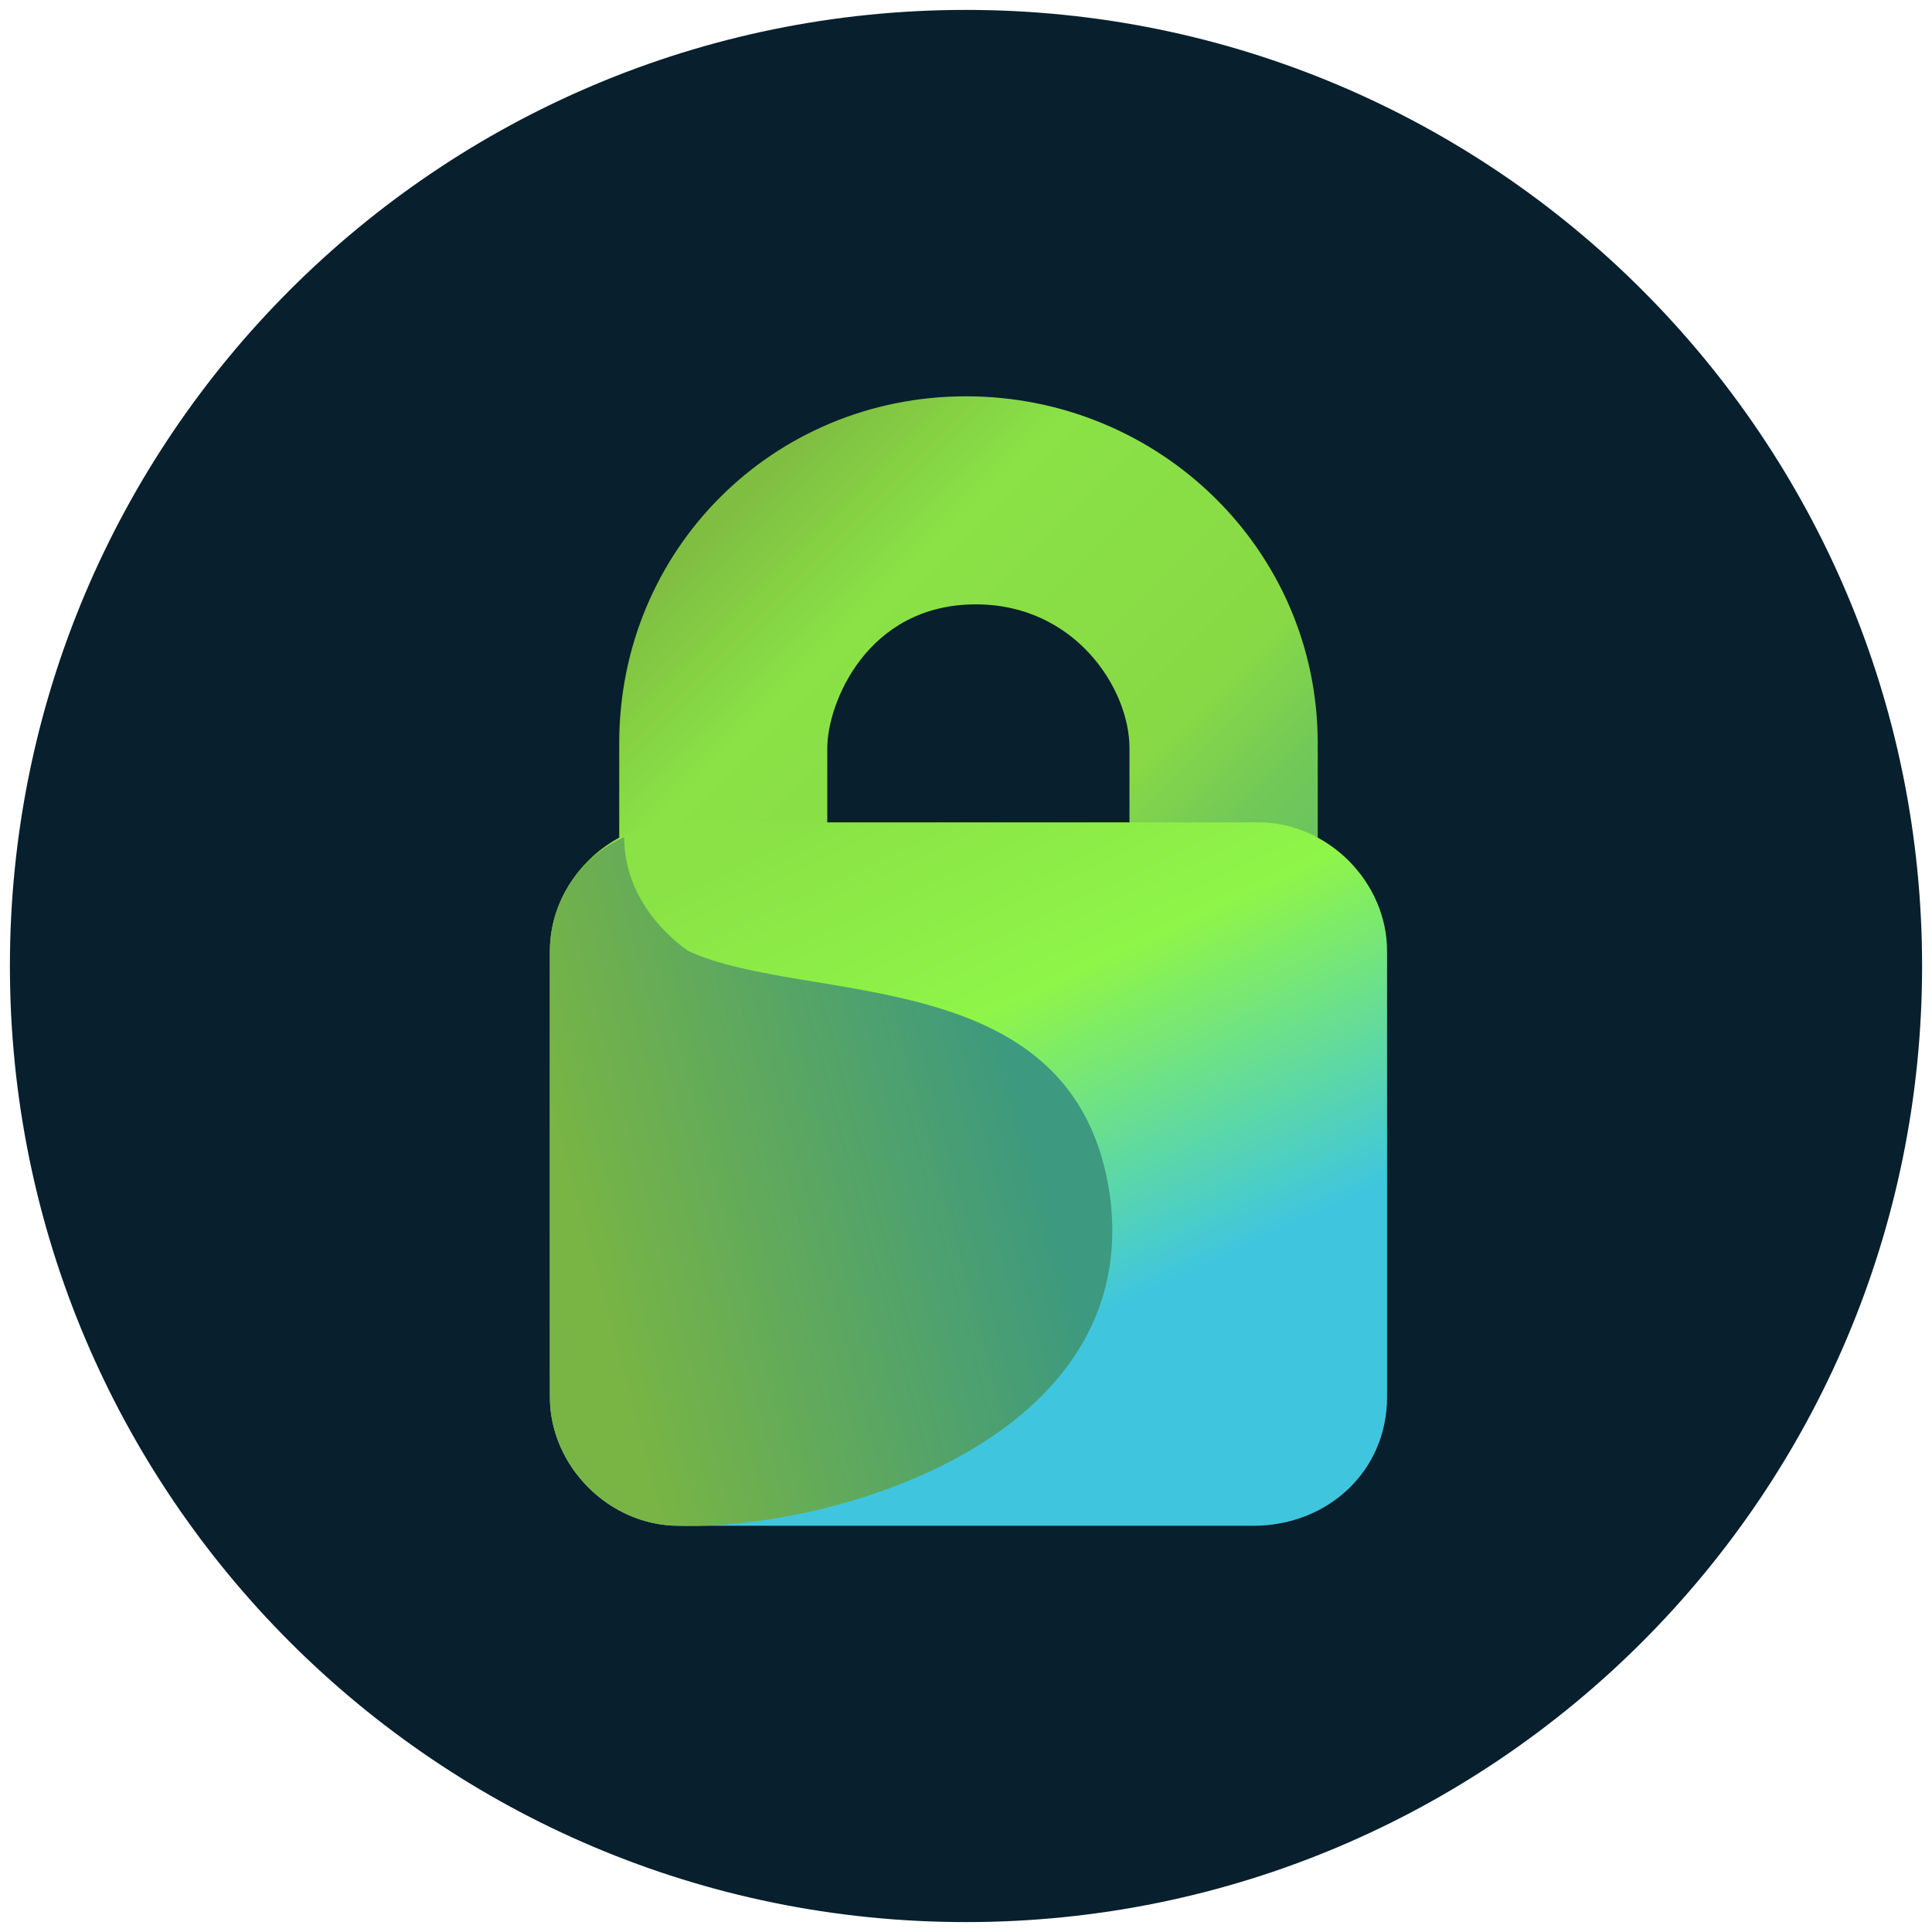
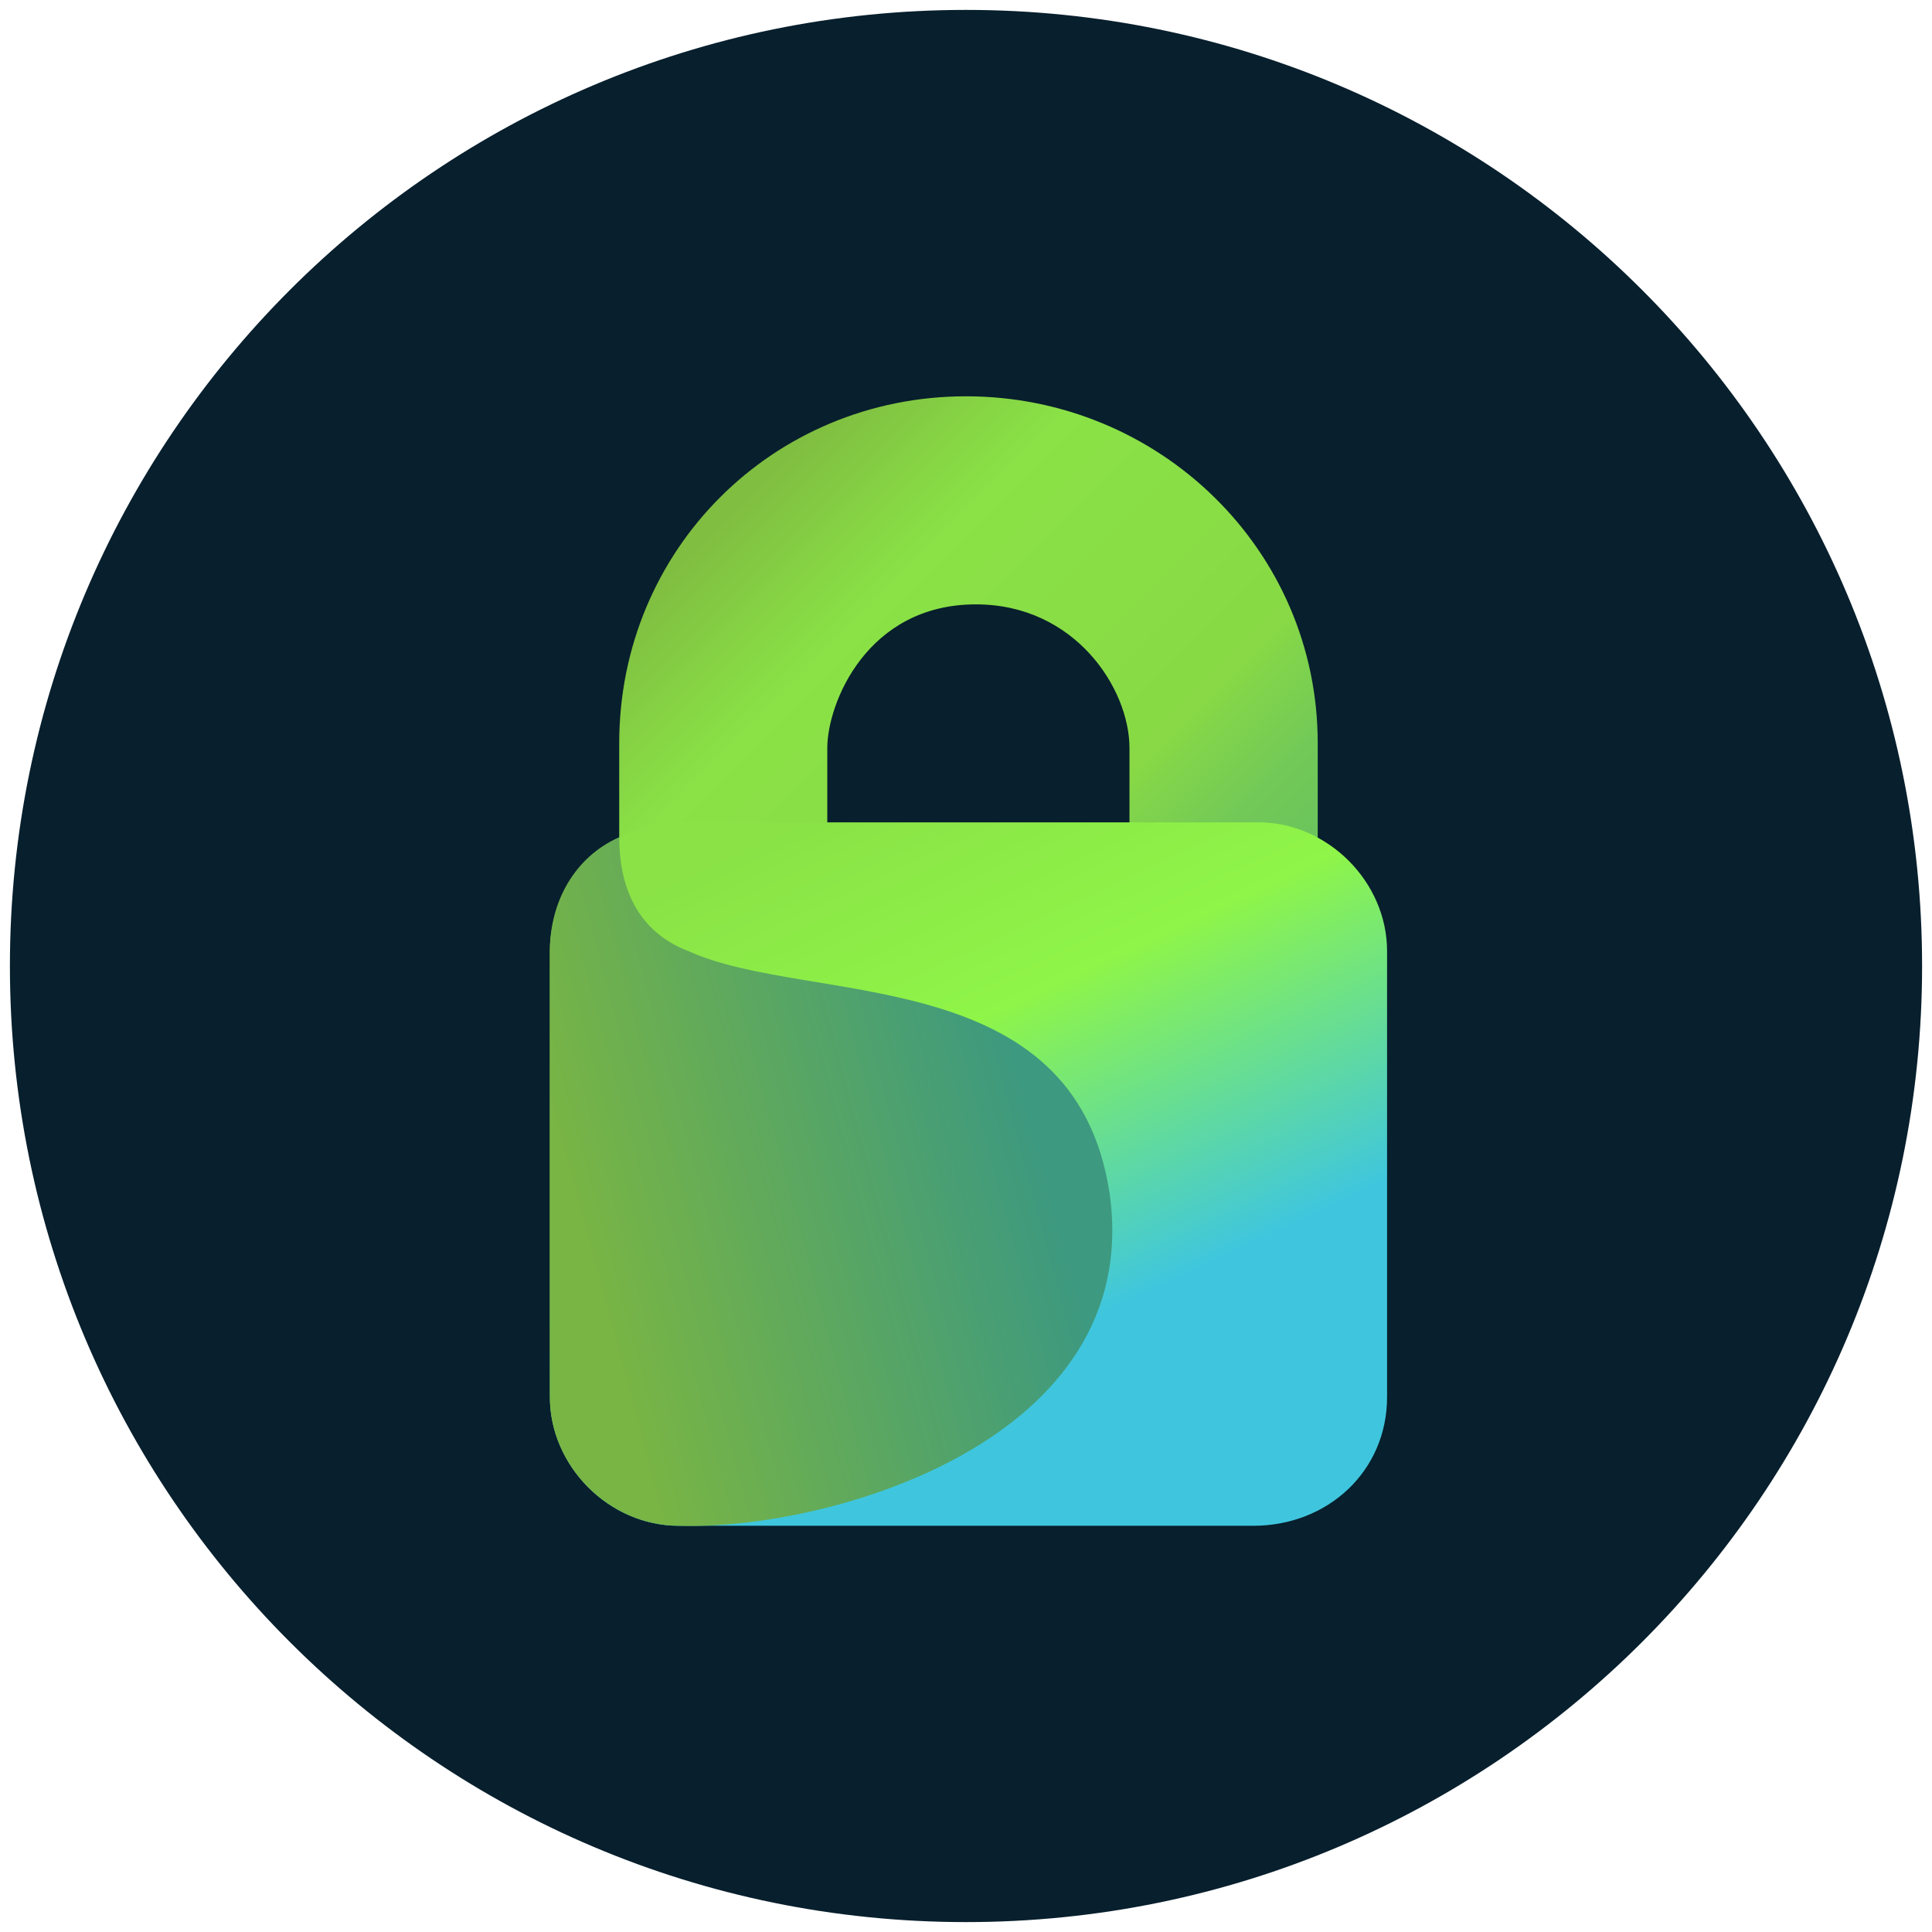
- <svg xmlns="http://www.w3.org/2000/svg" version="1.2" baseProfile="tiny" id="Слой_1" x="0px" y="0px" viewBox="0 0 39 39" xml:space="preserve">
+ <svg xmlns="http://www.w3.org/2000/svg" version="1.0" x="100%" y="100%" viewBox="0 0 39 39">
  <circle fill="#081F2D" cx="19.5" cy="19.5" r="19.3" />
-   <linearGradient id="SVGID_1_" gradientUnits="userSpaceOnUse" x1="15.026" y1="10.048" x2="24.565" y2="19.588">
+   <linearGradient id="SVGID_1_" gradientUnits="userSpaceOnUse" x1="15.006" y1="29.932" x2="24.546" y2="20.392" gradientTransform="matrix(1 0 0 -1 0 40)">
    <stop offset="0" style="stop-color:#80BE41" />
    <stop offset="0.251" style="stop-color:#8AE246" />
    <stop offset="0.7" style="stop-color:#88D945" />
    <stop offset="0.736" style="stop-color:#82D54A" />
    <stop offset="0.859" style="stop-color:#72C957" />
    <stop offset="0.953" style="stop-color:#6CC55C" />
  </linearGradient>
  <path fill="url(#SVGID_1_)" d="M26.6,15c0,1.1,0,2.1,0,2.1h-3.8c0,0,0-0.8,0-2s-1.1-2.9-3.1-2.9c-2.2,0-3,2-3,2.9s0,2,0,2h-4.2  c0,0,0-1.3,0-2.1c0-3.9,3.1-7,7-7S26.6,11.1,26.6,15z" />
-   <linearGradient id="SVGID_2_" gradientUnits="userSpaceOnUse" x1="15.628" y1="15.429" x2="23.372" y2="32.034">
+   <linearGradient id="SVGID_2_" gradientUnits="userSpaceOnUse" x1="15.687" y1="24.583" x2="23.431" y2="7.978" gradientTransform="matrix(1 0 0 -1 0 40)">
    <stop offset="6.510416e-02" style="stop-color:#8AE246" />
    <stop offset="0.348" style="stop-color:#8FF548" />
    <stop offset="0.7" style="stop-color:#3FC6DE" />
  </linearGradient>
  <path fill="url(#SVGID_2_)" d="M25.3,30.8H13.7c-1.4,0-2.6-1.2-2.6-2.6v-9c0-1.4,1.2-2.6,2.6-2.6h11.7c1.4,0,2.6,1.2,2.6,2.6v9  C28,29.7,26.8,30.8,25.3,30.8z" />
-   <linearGradient id="SVGID_3_" gradientUnits="userSpaceOnUse" x1="10.043" y1="24.887" x2="21.762" y2="21.747">
+   <linearGradient id="SVGID_3_" gradientUnits="userSpaceOnUse" x1="10.045" y1="15.109" x2="21.764" y2="18.249" gradientTransform="matrix(1 0 0 -1 0 40)">
    <stop offset="0.13" style="stop-color:#79B544" />
    <stop offset="0.909" style="stop-color:#3D997F" />
  </linearGradient>
-   <path fill="url(#SVGID_3_)" d="M22.4,24.1c0.7,5-5.7,6.8-8.7,6.7c-1.4,0-2.6-1.2-2.6-2.6v-9c0-1,0.6-1.9,1.5-2.3  c0,1.3,1,2.1,1.3,2.3C16.3,20.3,21.7,19.4,22.4,24.1z" />
+   <path fill="url(#SVGID_3_)" d="M22.4,24.1c0.7,5-5.7,6.8-8.7,6.7c-1.4,0-2.6-1.2-2.6-2.6v-9c0-1,0.5-1.9,1.4-2.3  c0,1.3,0.6,2,1.4,2.3C16.3,20.3,21.7,19.4,22.4,24.1z" />
</svg>
